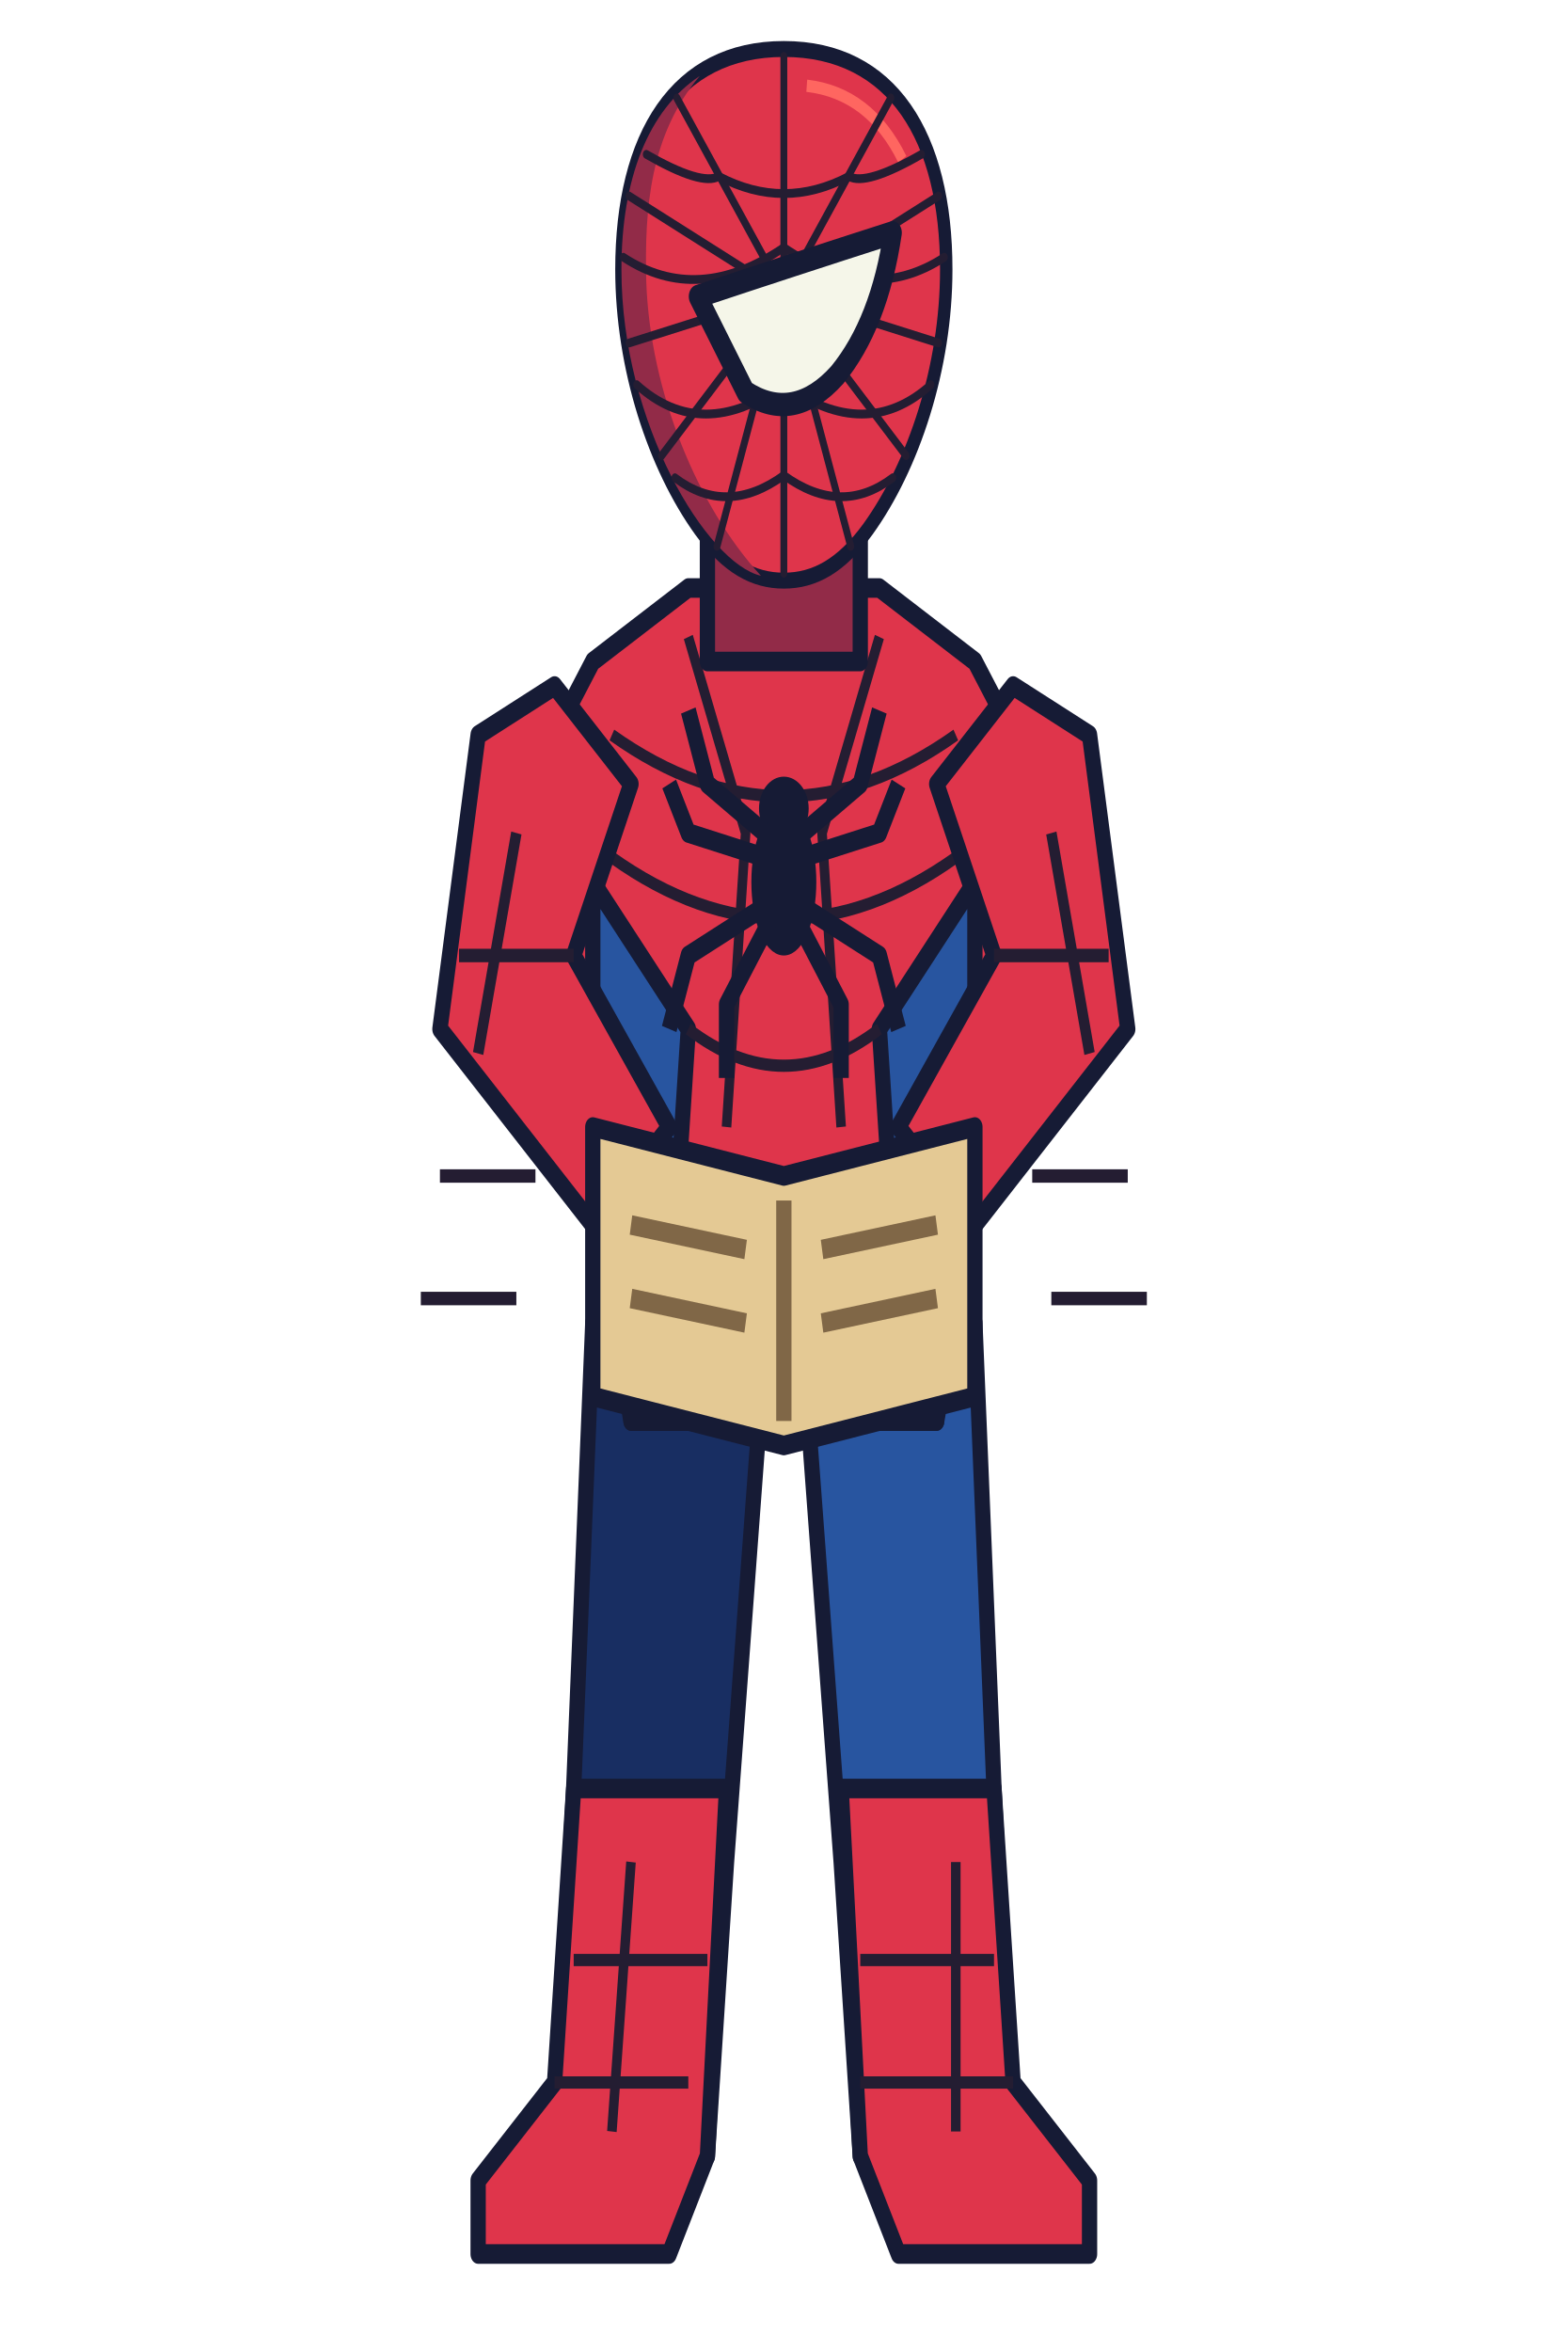
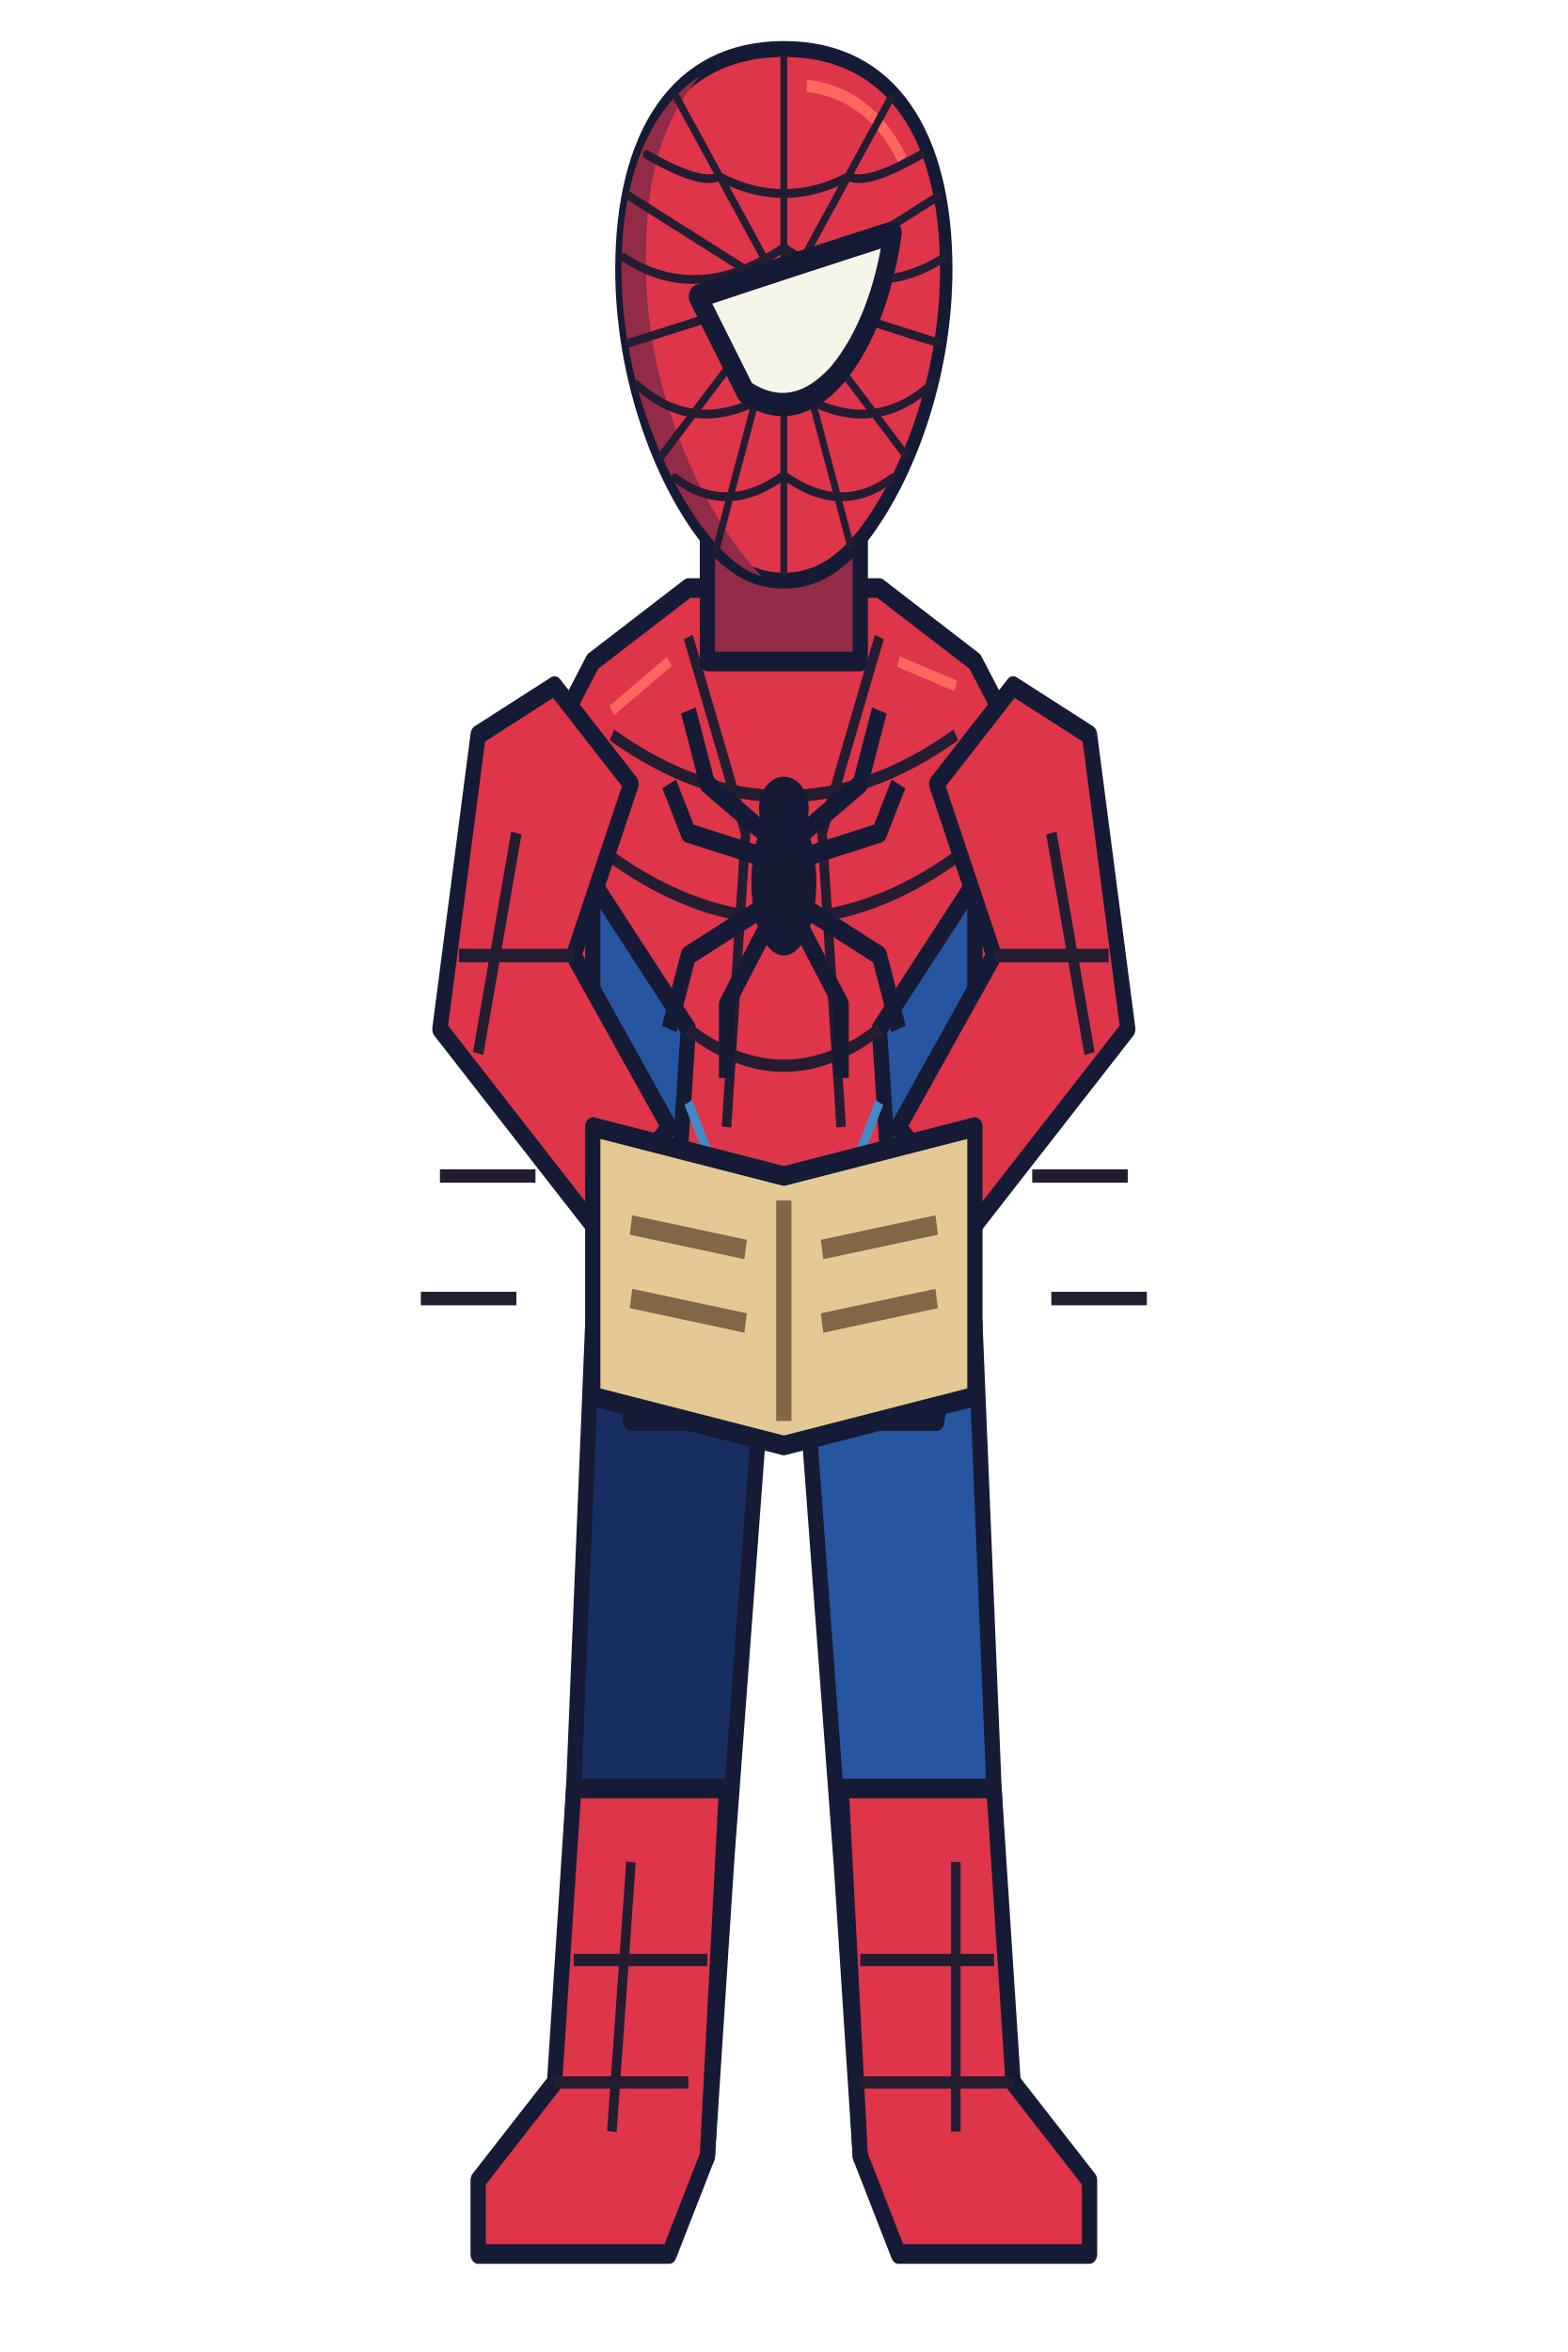
<svg xmlns="http://www.w3.org/2000/svg" viewBox="0 0 64 96" width="64" height="96" role="img" aria-label="Spider-Man" shape-rendering="geometricPrecision">
  <g transform="translate(64 0) scale(-1 1)" stroke="#161b35" stroke-width=".8" stroke-linejoin="round">
    <g transform="translate(32 0) scale(0.78 1) translate(-32 0)">
      <g transform="translate(0 0)">
        <path d="M22 54L31 55L29 76L28 88H20L21 73Z" fill="#2855a0" />
        <path d="M21 73H29L28 88L26 92H16V89L20 85Z" fill="#df354b" />
        <path d="M23 76L23 87M21 80H28M20 85H28" stroke="#241d32" fill="none" stroke-width=".5" />
      </g>
      <g transform="translate(0 0)">
        <path d="M33 55L42 54L43 73L44 88H36L35 76Z" fill="#182e62" />
        <path d="M35 73H43L44 85L48 89V92H38L36 88Z" fill="#df354b" />
        <path d="M40 76L41 87M36 80H43M37 85H44" stroke="#241d32" fill="none" stroke-width=".5" />
      </g>
      <path d="M22 27L27 24H37L42 27L46 33L42 46L40 57H24L22 46L18 33Z" fill="#df354b" />
      <path d="M22 36L27 42L26 54H38L37 42L42 36V49L40 58H24L22 49Z" fill="#2855a0" />
      <path d="M24 54H40V58H24Z" fill="#df354b" />
      <path d="M27 26L30 34L29 46M37 26L34 34L35 46M23 30Q32 35 41 30M23 35Q32 40 41 35M27 42Q32 45 37 42" fill="none" stroke="#241d32" stroke-width=".5" />
+       <g fill="none" stroke-width=".45">
+         <path d="M23 28L26 27M38 27L41 29M23 45L25 49M39 45L38 50" stroke="#ff6660" />
+         <path d="M27 45L29 49L28 53M37 45L35 49L36 53" stroke="#4389c6" />
+         <path d="M28 51L32 52L36 51M24 56H29M35 56H40" stroke="#922b48" />
+       </g>
      <g transform="translate(32 36)">
        <g stroke="#161b35" fill="#161b35" stroke-width=".8">
          <ellipse cx="0" cy="0" rx="1.3" ry="2.6" />
          <circle cy="-3" r=".9" />
          <path d="M-1-2L-4-4L-5-7M1-2L4-4L5-7M-1-1L-5-2L-6-4M1-1L5-2L6-4M-1 1L-5 3L-6 6M1 1L5 3L6 6M-1 2L-3 5L-3 8M1 2L3 5L3 8" fill="none" />
        </g>
      </g>
      <path d="M20 28L16 30L14 42L22 50L26 46L21 39L24 32Z" fill="#df354b" />
      <path d="M44 28L48 30L50 42L42 50L38 46L43 39L40 32Z" fill="#df354b" />
      <path d="M18 34L16 43M46 34L48 43M15 39H21M43 39H49M14 48H19M45 48H50M13 53H18M46 53H51" fill="none" stroke="#241d32" stroke-width=".55" />
      <path d="M28 21H36V27H28Z" fill="#922b48" />
      <g transform="translate(32 2)">
        <g stroke="#161b35" stroke-width=".65" stroke-linejoin="round" shape-rendering="geometricPrecision">
          <path d="M0 0C-5.7 0-8.5 3.6-8.5 9C-8.5 13-6.8 17-4.4 19.6C-3 21.1-1.6 21.7 0 21.7C1.6 21.7 3 21.1 4.4 19.6C6.8 17 8.5 13 8.5 9C8.5 3.6 5.7 0 0 0Z" fill="#df354b" />
          <path d="M4.4 1.1C7 3.5 7.3 6.5 7.2 9.5C7 14 4.5 18.7 1.2 21.5C4 21 8.5 15.3 8.5 9C8.5 5.3 7.1 2.5 4.4 1.1Z" fill="#922b48" stroke="none" />
          <path d="M-6.2 4.5Q-4.5 1.8-1.2 1.5" stroke="#ff6660" stroke-width=".5" fill="none" />
          <g fill="none" stroke="#241d32" stroke-width=".36" stroke-linecap="round">
            <path d="M0 .3V21.4M-5.6 2L0 10L5.6 2M-8.1 6L0 10L8.1 6M-8.1 12L0 10L8.1 12M-6.4 16.6L0 10L6.4 16.6M-3.5 20.3L0 10L3.5 20.3" />
            <path d="M-7.2 4.3Q-4.3 5.6-3.4 5.2Q0 6.6 3.4 5.2Q4.3 5.6 7.2 4.3M-8.4 8.5Q-4.5 10.5 0 8.1Q4.5 10.5 8.4 8.5M-7.7 13.7Q-4.3 16.1 0 13.7Q4.3 16.1 7.7 13.7M-5.7 17.5Q-3 19.1 0 17.4Q3 19.1 5.7 17.5" />
          </g>
          <g fill="#f5f6e9" stroke-width=".95">
            <path d="M-5.7 7.5Q-.5 8.8 4.5 10.1L2 14Q-.5 15.3-2.8 13.3Q-5 11.2-5.7 7.5Z" />
          </g>
        </g>
      </g>
      <g>
        <path d="M22 46L32 48L42 46V57L32 59L22 57Z" fill="#e4c994" />
        <path d="M32 49V58M24 50L30 51M34 51L40 50M24 53L30 54M34 54L40 53" stroke="#806747" fill="none" />
      </g>
    </g>
  </g>
</svg>
